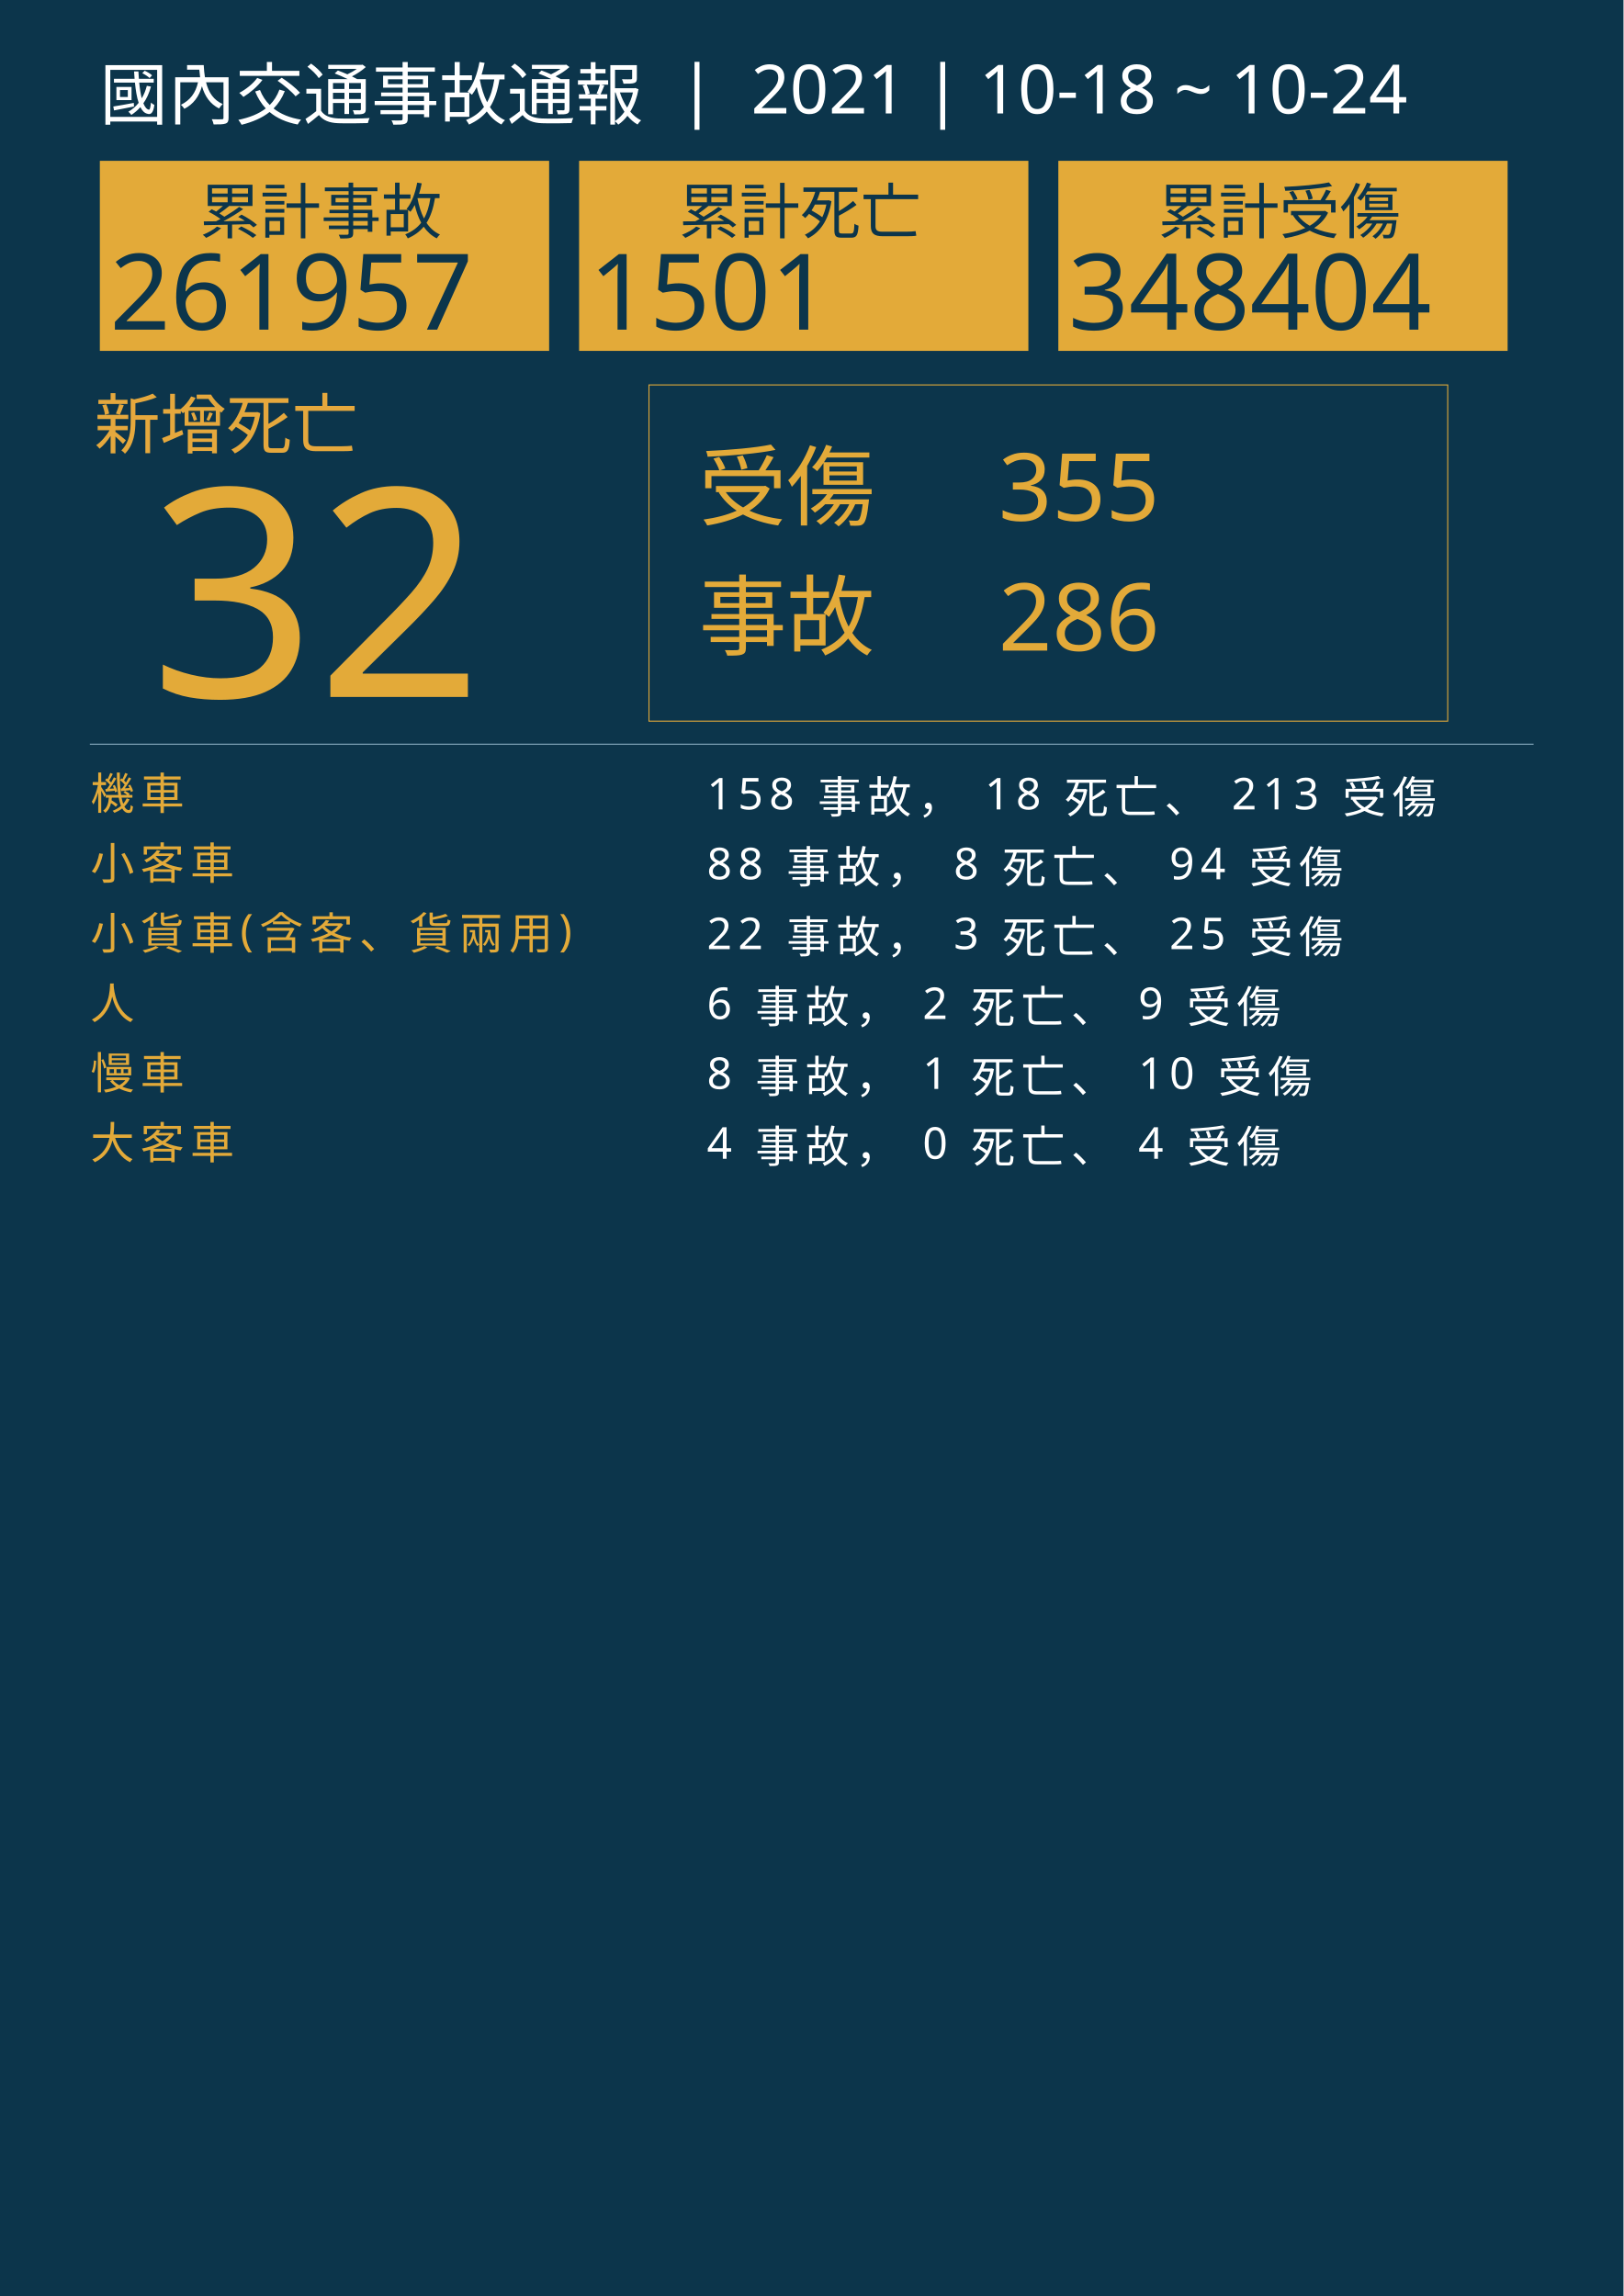
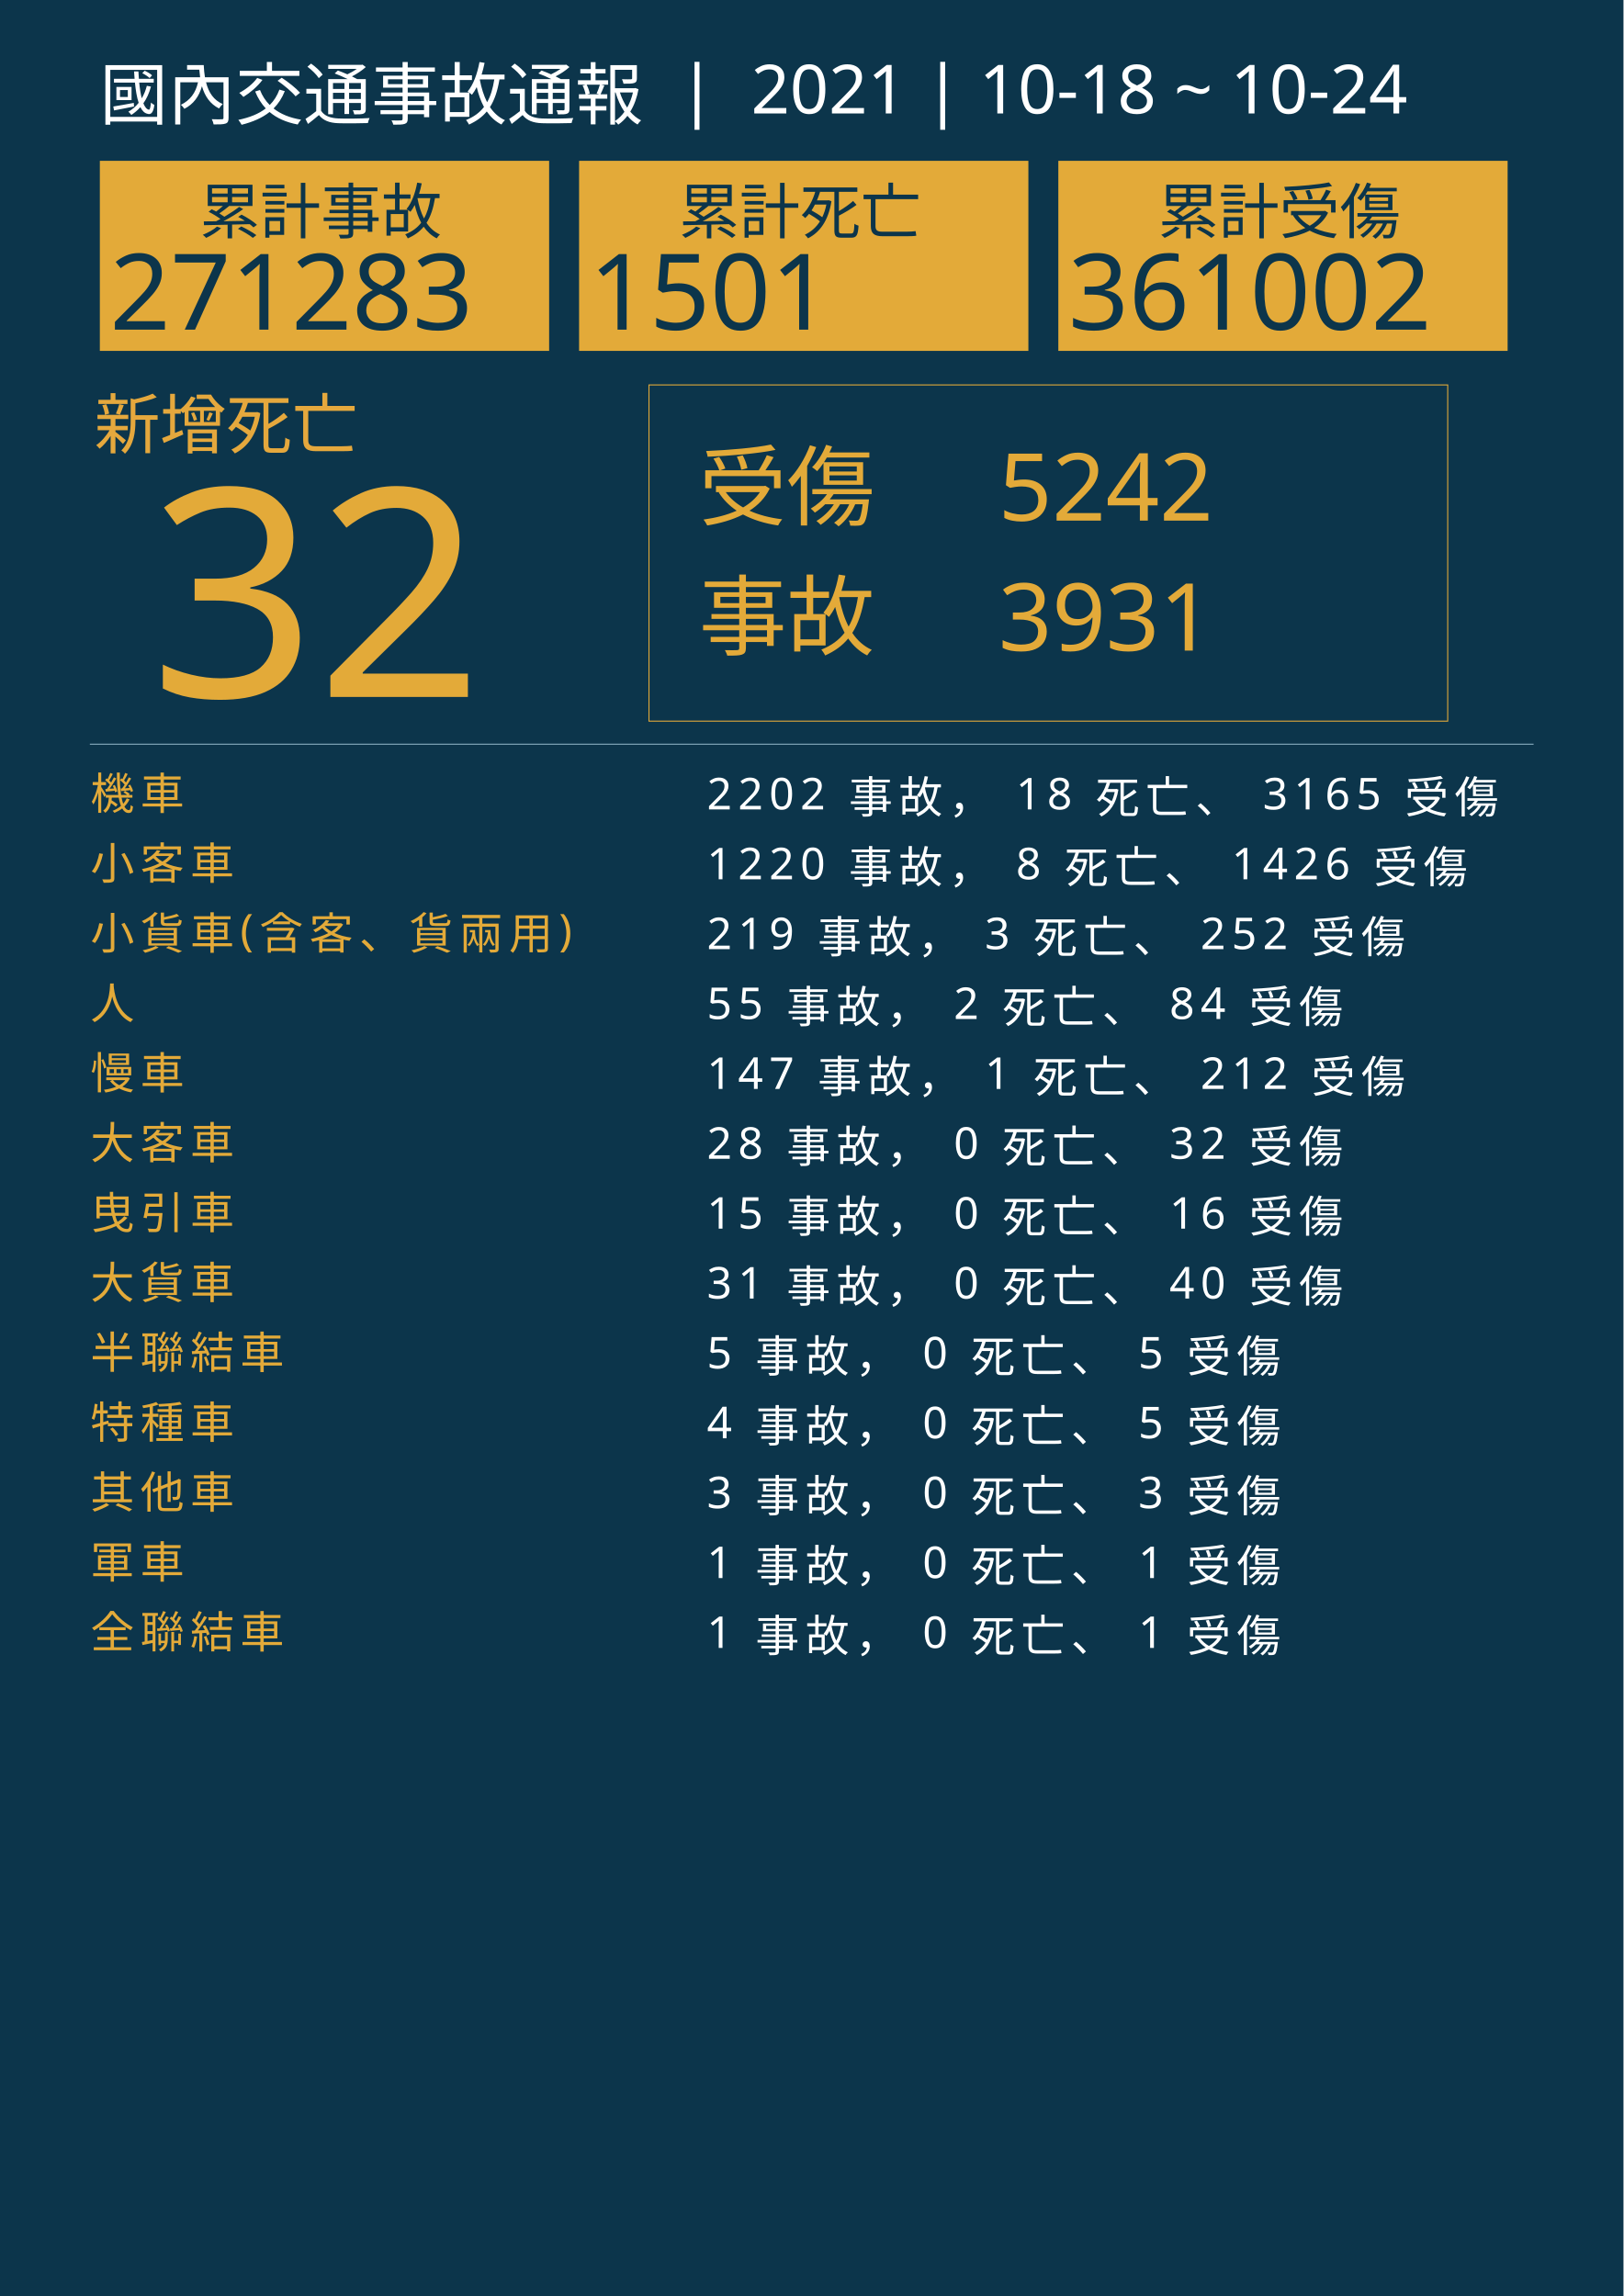
<svg xmlns="http://www.w3.org/2000/svg" version="1.1" id="圖層_1" x="0px" y="0px" viewBox="0 0 1626 2300" style="enable-background:new 0 0 1626 2300;" xml:space="preserve">
  <style type="text/css">
	.st0{fill:#0C354B;}
	.st1{fill:#E5A83D;}
	.st2{font-family:'NotoSansCJKtc-Bold-B5pc-H';}
	.st3{font-size:66px;}
	.st4{fill:#E3AA39;}
	.st5{font-family:'Arial-BoldMT';}
	.st6{font-size:291.776px;}
	.st7{fill:none;stroke:#E3AA39;stroke-miterlimit:10;}
	.st8{font-family:'NotoSansCJKtc-Light-B5pc-H';}
	.st9{font-size:88px;}
	.st10{font-family:'NotoSansCJKtc-Medium-B5pc-H';}
	.st11{font-size:94px;}
	.st12{fill:none;stroke:#8AAFC1;stroke-miterlimit:10;}
	.st13{font-size:60.649px;}
	.st14{font-size:106px;}
	.st15{fill:none;}
	.st16{font-size:44px;}
	.st17{letter-spacing:6;}
	.st18{fill:#FFFFFF;}
	.st19{letter-spacing:1;}
	.st20{font-size:68px;}
</style>
  <rect class="st0" width="1626" height="2300" />
  <text transform="matrix(1 0 0 1 94.5001 449.017)" class="st1 st2 st3">新增死亡</text>
  <g>
    <text transform="matrix(1 0 0 1 150 698.1412)" class="st4 st5 st6">32</text>
  </g>
  <g>
    <rect x="650" y="385.6" class="st7" width="800" height="336.8" />
    <g>
      <text transform="matrix(1 0 0 1 700 519.593)" class="st4 st8 st9">受傷</text>
-       <text transform="matrix(1 0 0 1 1000 521.5084)" class="st4 st10 st11">355</text>
-       <text transform="matrix(1 0 0 1 1000 651.7274)" class="st4 st10 st11">286</text>
+       <text transform="matrix(1 0 0 1 1000 521.5084)" class="st4 st10 st11">5242</text>
+       <text transform="matrix(1 0 0 1 1000 651.7274)" class="st4 st10 st11">3931</text>
      <text transform="matrix(1 0 0 1 700 649.4965)" class="st4 st8 st9">事故</text>
    </g>
  </g>
  <line class="st12" x1="90" y1="745.5" x2="1536" y2="745.5" />
  <g>
    <g>
      <rect x="100" y="161.1" class="st4" width="450" height="190.4" />
      <g>
        <text transform="matrix(1 0 0 1 200 233.9079)" class="st0 st10 st13">累計事故</text>
        <g>
-           <text transform="matrix(1 0 0 1 110 330.2121)" class="st0 st5 st14">261957</text>
+           <text transform="matrix(1 0 0 1 110 330.2121)" class="st0 st5 st14">271283</text>
        </g>
      </g>
    </g>
    <g>
      <rect x="580" y="161.1" class="st4" width="450" height="190.4" />
      <g>
        <text transform="matrix(1 0 0 1 680 233.908)" class="st0 st10 st13">累計死亡</text>
        <g>
          <text transform="matrix(1 0 0 1 590 330.2122)" class="st0 st5 st14">1501</text>
        </g>
      </g>
    </g>
    <g>
      <rect x="1060" y="161.1" class="st4" width="450" height="190.4" />
      <g>
        <text transform="matrix(1 0 0 1 1160 233.908)" class="st0 st10 st13">累計受傷</text>
        <g>
-           <text transform="matrix(1 0 0 1 1070 330.2122)" class="st0 st5 st14">348404</text>
+           <text transform="matrix(1 0 0 1 1070 330.2122)" class="st0 st5 st14">361002</text>
        </g>
      </g>
    </g>
  </g>
  <rect x="90.6" y="772.1" class="st15" width="1141.8" height="314.8" />
  <text transform="matrix(1 0 0 1 90.5591 810.7965)">
    <tspan x="0" y="0" class="st4 st10 st16 st17">機車</tspan>
-     <tspan x="600" y="0" class="st18 st10 st16 st17"> 158 事故， 18 死亡、 213 受傷</tspan>
+     <tspan x="600" y="0" class="st18 st10 st16 st17"> 2202 事故， 18 死亡、 3165 受傷</tspan>
    <tspan x="0" y="70" class="st4 st10 st16 st17">小客車</tspan>
-     <tspan x="600" y="70" class="st18 st10 st16 st17"> 88 事故， 8 死亡、 94 受傷</tspan>
+     <tspan x="600" y="70" class="st18 st10 st16 st17"> 1220 事故， 8 死亡、 1426 受傷</tspan>
    <tspan x="0" y="140" class="st4 st10 st16 st17">小貨車(含客、貨兩用)</tspan>
-     <tspan x="600" y="140" class="st18 st10 st16 st17"> 22 事故， 3 死亡、 25 受傷</tspan>
+     <tspan x="600" y="140" class="st18 st10 st16 st17"> 219 事故， 3 死亡、 252 受傷</tspan>
    <tspan x="0" y="210" class="st4 st10 st16 st17">人</tspan>
-     <tspan x="600" y="210" class="st18 st10 st16 st17"> 6 事故， 2 死亡、 9 受傷</tspan>
+     <tspan x="600" y="210" class="st18 st10 st16 st17"> 55 事故， 2 死亡、 84 受傷</tspan>
    <tspan x="0" y="280" class="st4 st10 st16 st17">慢車</tspan>
-     <tspan x="600" y="280" class="st18 st10 st16 st17"> 8 事故， 1 死亡、 10 受傷</tspan>
+     <tspan x="600" y="280" class="st18 st10 st16 st17"> 147 事故， 1 死亡、 212 受傷</tspan>
    <tspan x="0" y="350" class="st4 st10 st16 st17">大客車</tspan>
-     <tspan x="600" y="350" class="st18 st10 st16 st17"> 4 事故， 0 死亡、 4 受傷</tspan>
+     <tspan x="600" y="350" class="st18 st10 st16 st17"> 28 事故， 0 死亡、 32 受傷</tspan>
+     <tspan x="0" y="420" class="st4 st10 st16 st17">曳引車</tspan>
+     <tspan x="600" y="420" class="st18 st10 st16 st17"> 15 事故， 0 死亡、 16 受傷</tspan>
+     <tspan x="0" y="490" class="st4 st10 st16 st17">大貨車</tspan>
+     <tspan x="600" y="490" class="st18 st10 st16 st17"> 31 事故， 0 死亡、 40 受傷</tspan>
+     <tspan x="0" y="560" class="st4 st10 st16 st17">半聯結車</tspan>
+     <tspan x="600" y="560" class="st18 st10 st16 st17"> 5 事故， 0 死亡、 5 受傷</tspan>
+     <tspan x="0" y="630" class="st4 st10 st16 st17">特種車</tspan>
+     <tspan x="600" y="630" class="st18 st10 st16 st17"> 4 事故， 0 死亡、 5 受傷</tspan>
+     <tspan x="0" y="700" class="st4 st10 st16 st17">其他車</tspan>
+     <tspan x="600" y="700" class="st18 st10 st16 st17"> 3 事故， 0 死亡、 3 受傷</tspan>
+     <tspan x="0" y="770" class="st4 st10 st16 st17">軍車</tspan>
+     <tspan x="600" y="770" class="st18 st10 st16 st17"> 1 事故， 0 死亡、 1 受傷</tspan>
+     <tspan x="0" y="840" class="st4 st10 st16 st17">全聯結車</tspan>
+     <tspan x="600" y="840" class="st18 st10 st16 st17"> 1 事故， 0 死亡、 1 受傷</tspan>
  </text>
  <text transform="matrix(1 0 0 1 100 119.2712)" class="st18 st8 st20">國內交通事故通報  |  2021 | 10-18 ~ 10-24</text>
</svg>
